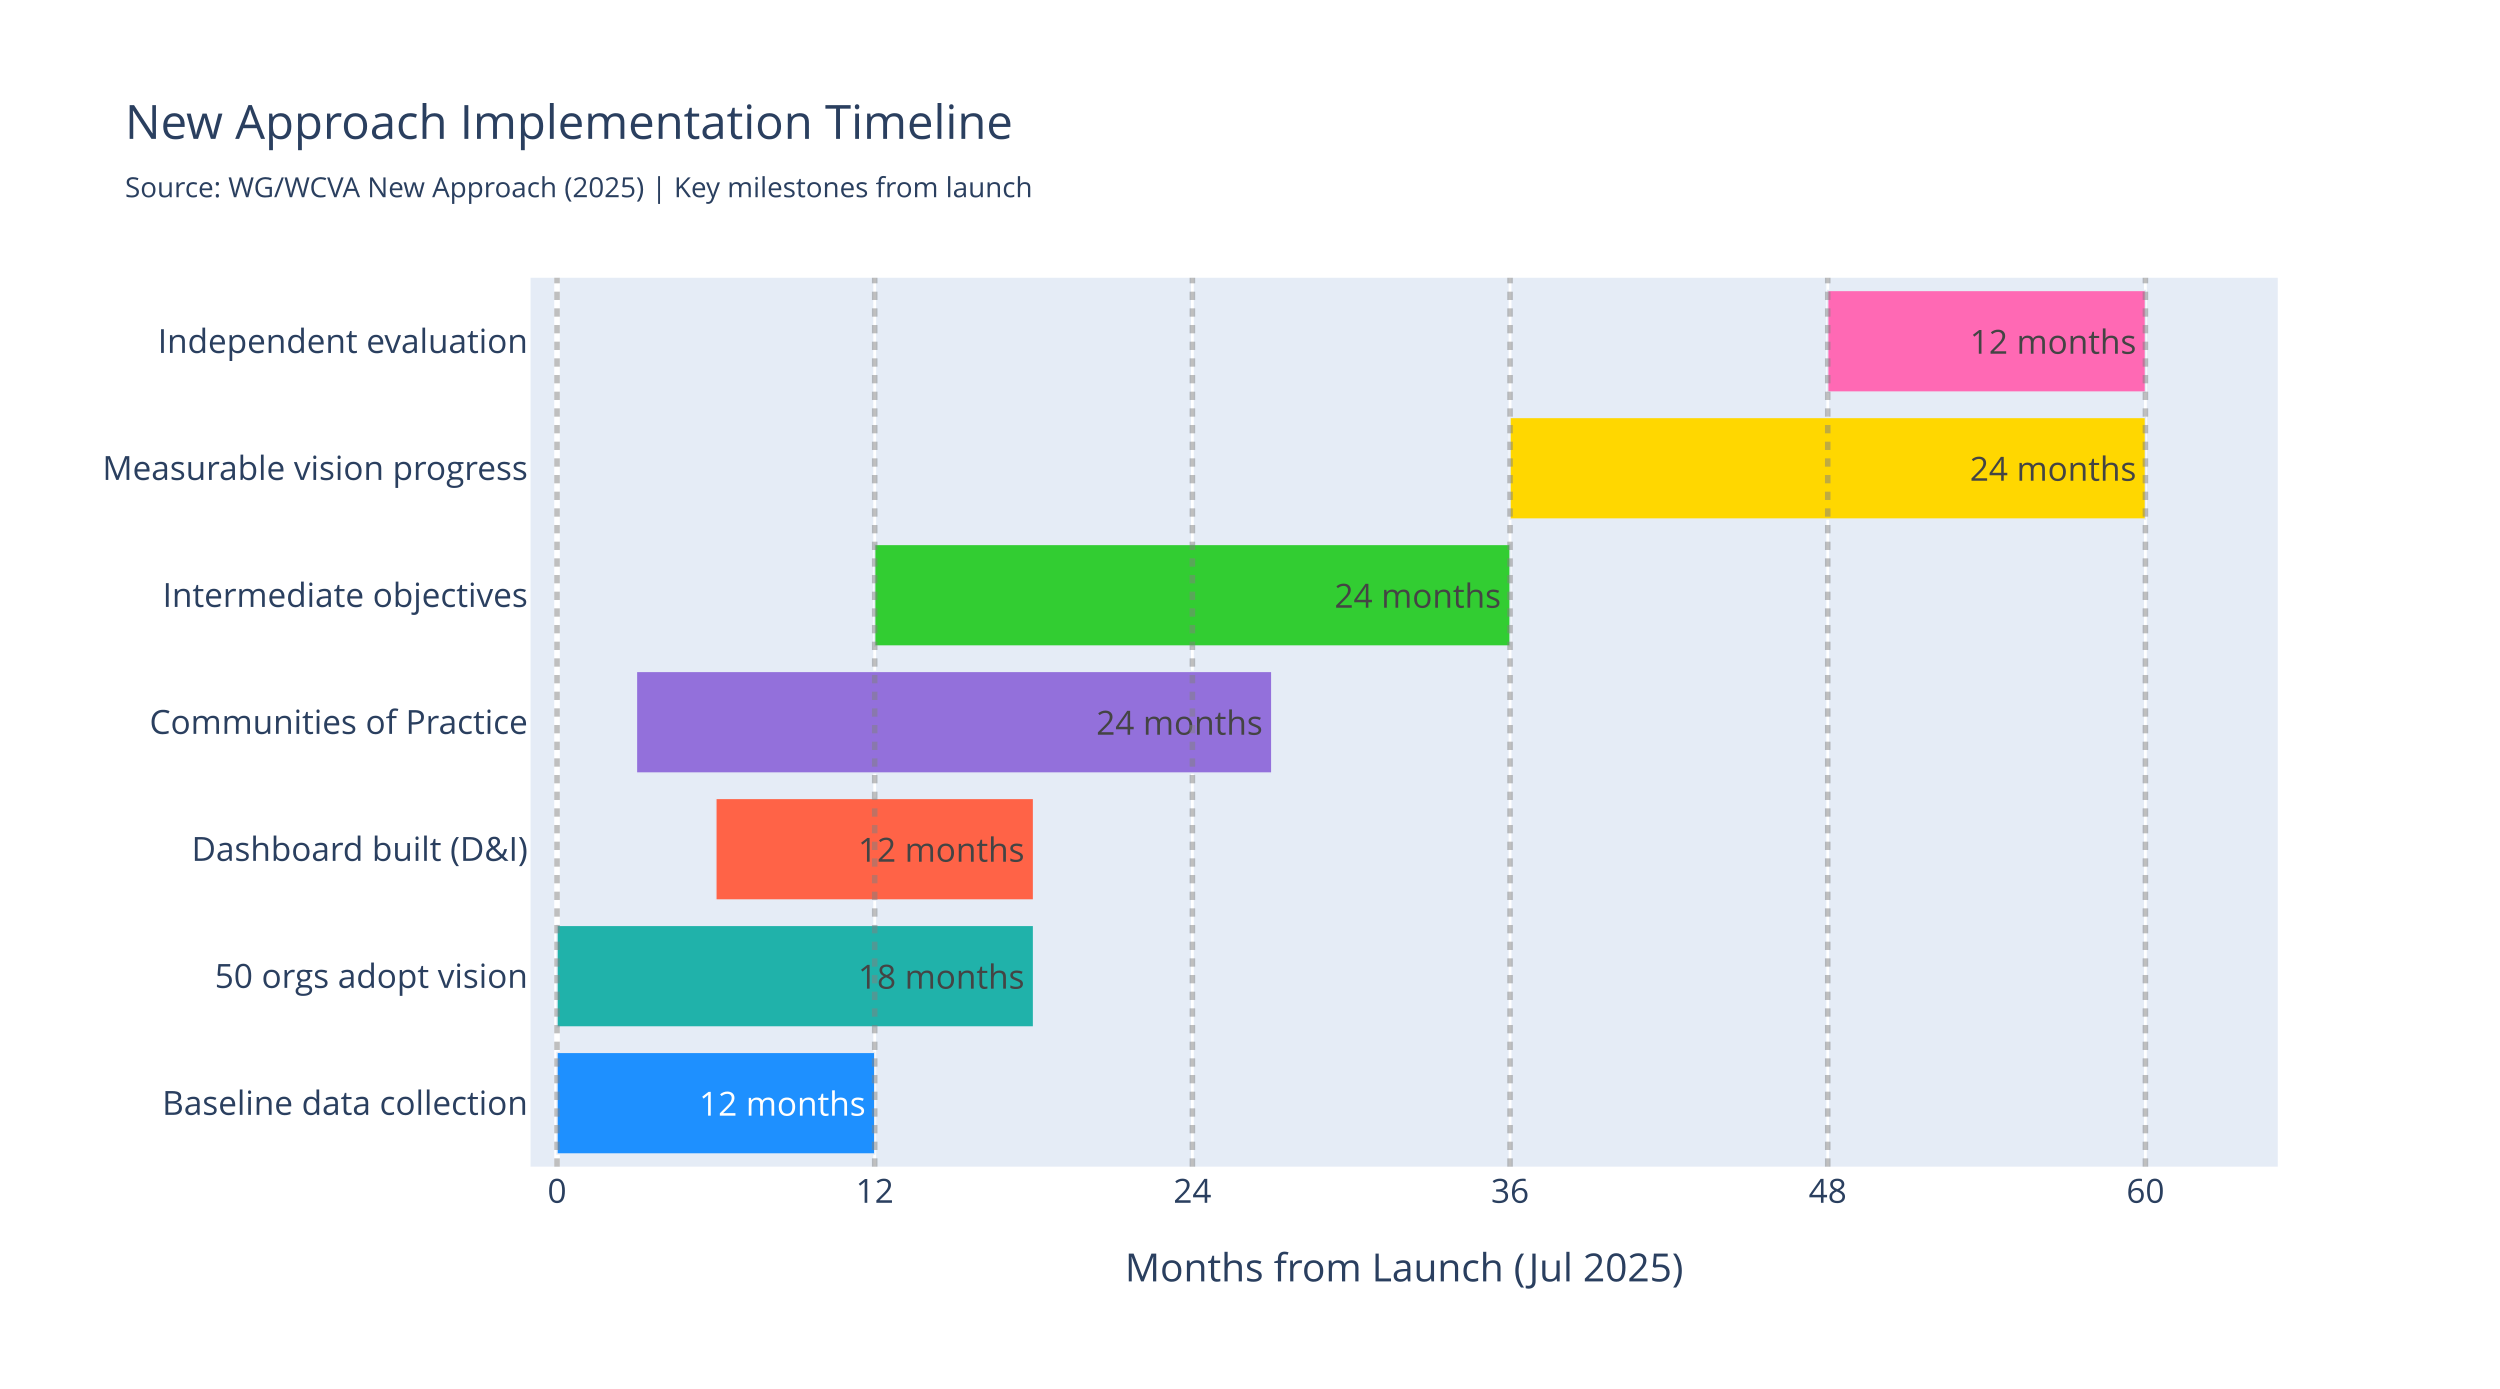
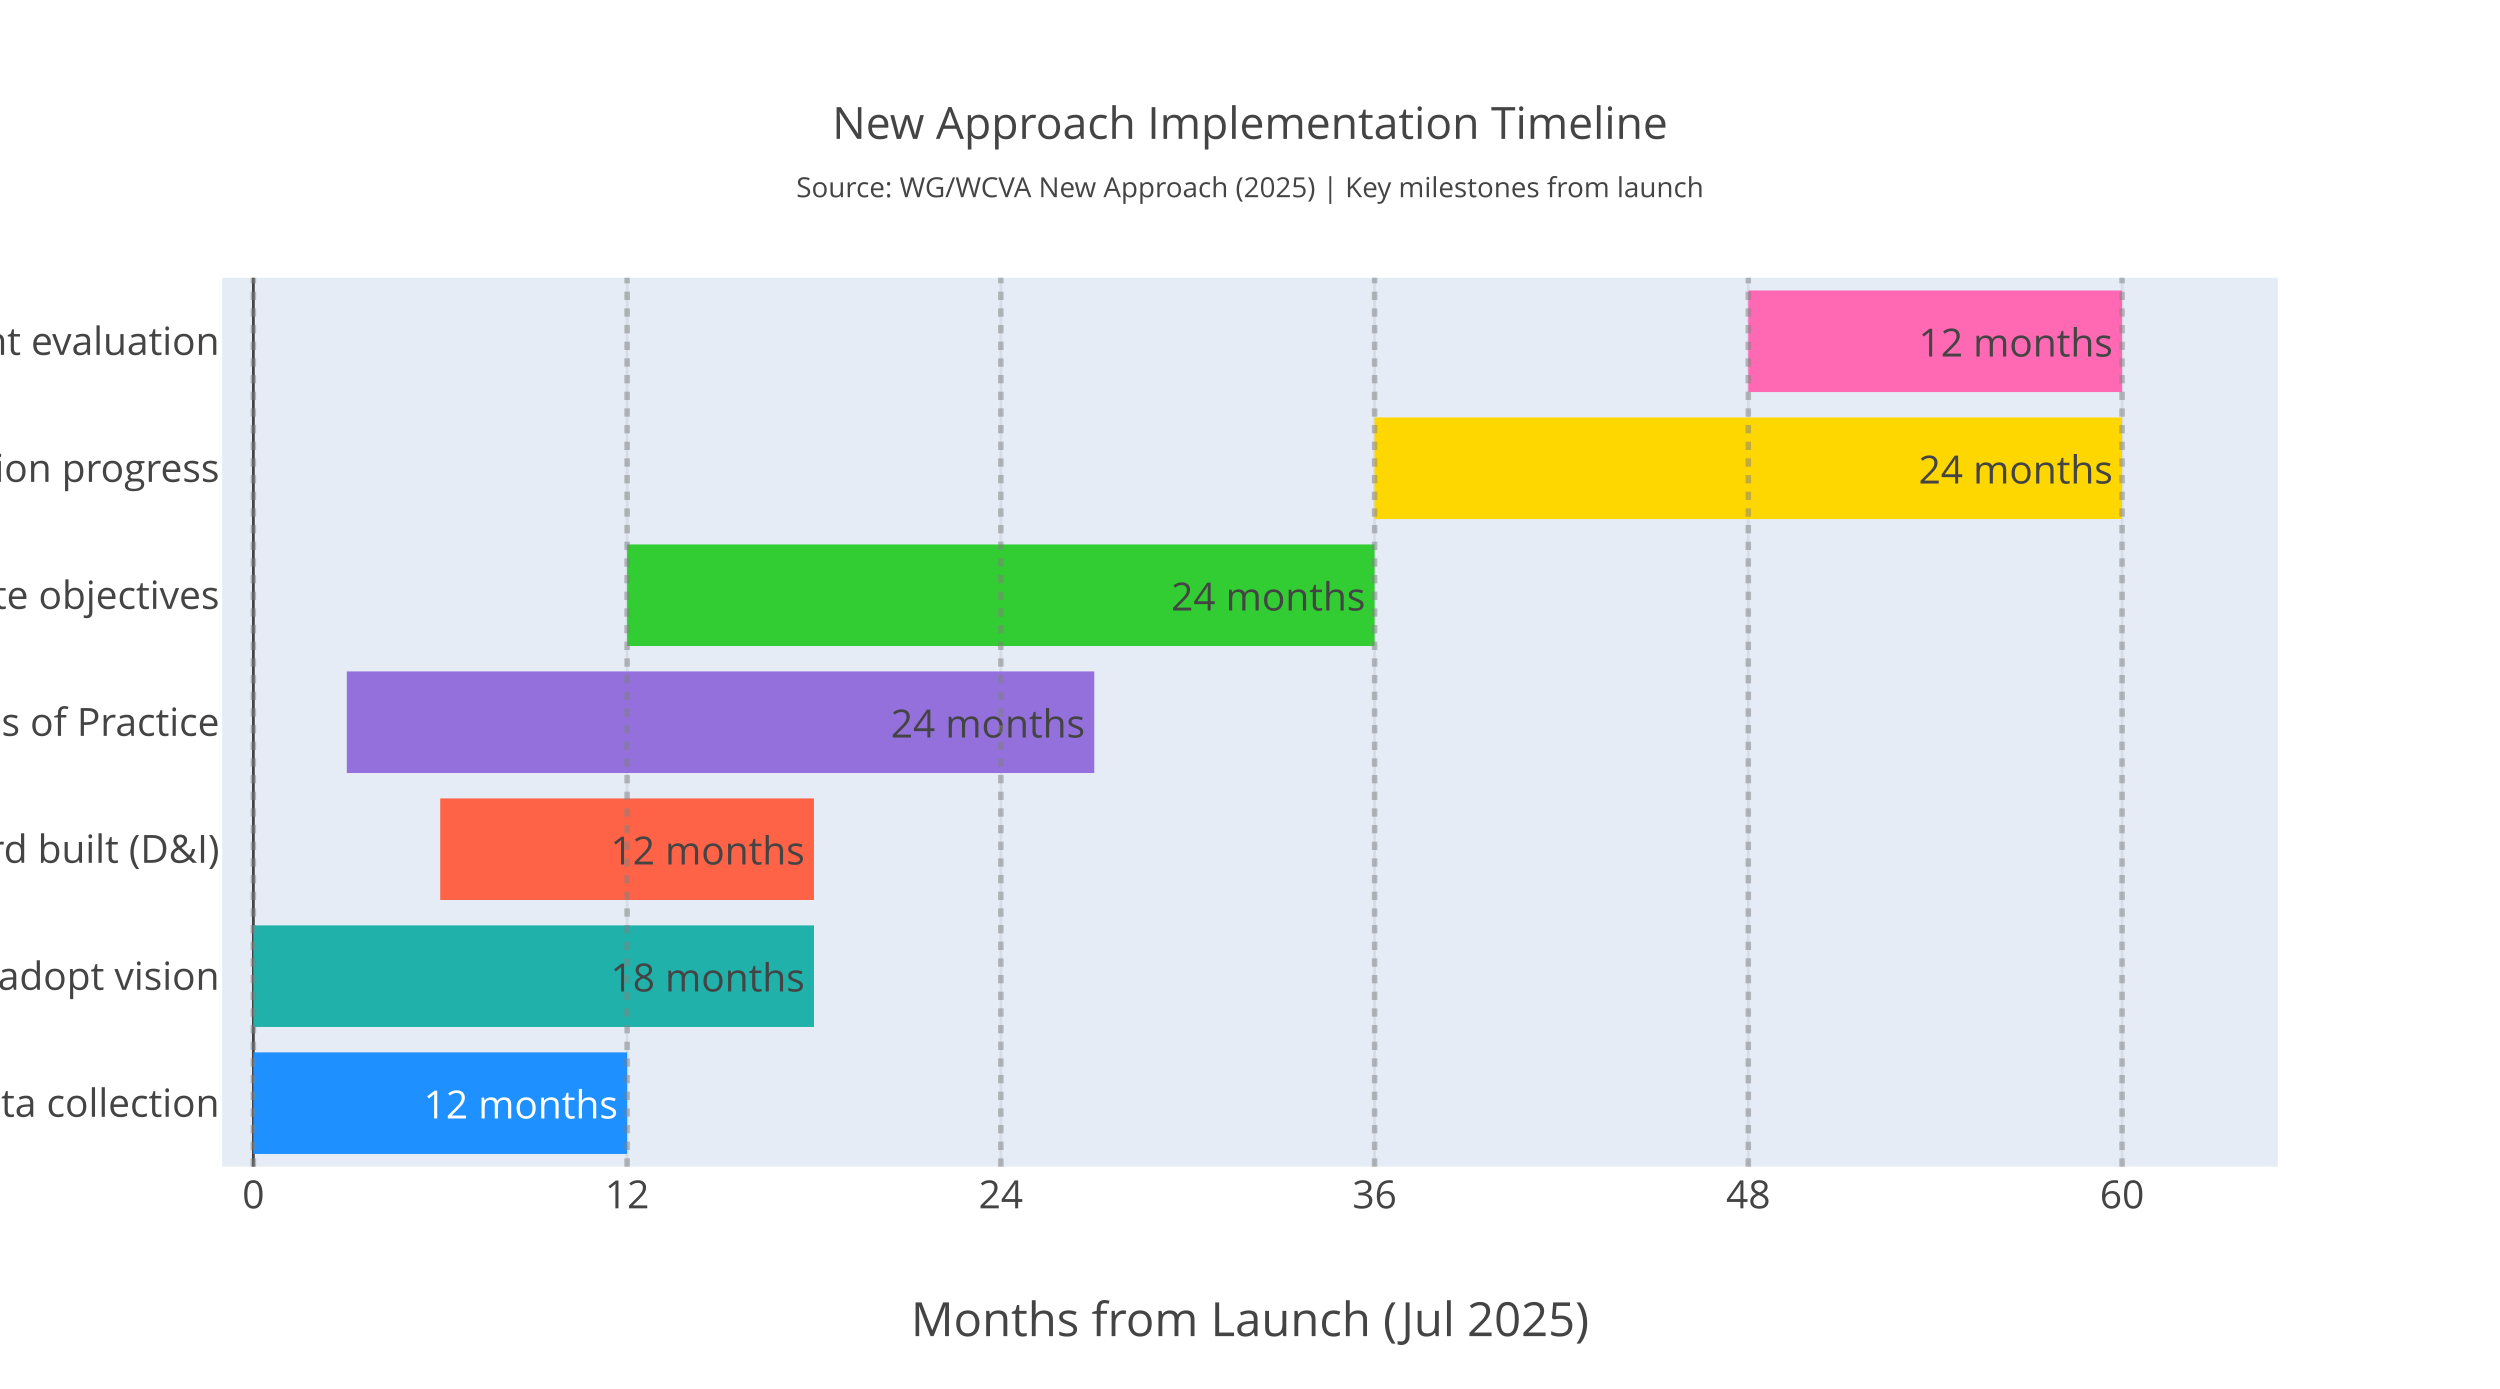
<svg xmlns="http://www.w3.org/2000/svg" class="main-svg" width="900" height="500" style="" viewBox="0 0 900 500">
  <rect x="0" y="0" width="900" height="500" style="fill: rgb(255, 255, 255); fill-opacity: 1;" />
-   <defs id="defs-e985ed">
+   <defs id="defs-81f56c">
    <g class="clips">
-       <clipPath id="clipe985edxyplot" class="plotclip">
-         <rect width="629" height="320" />
-       </clipPath>
-       <clipPath class="axesclip" id="clipe985edx">
-         <rect x="191" y="0" width="629" height="500" />
-       </clipPath>
-       <clipPath class="axesclip" id="clipe985edy">
+       <clipPath id="clip81f56cxyplot" class="plotclip">
+         <rect width="740" height="320" />
+       </clipPath>
+       <clipPath class="axesclip" id="clip81f56cx">
+         <rect x="80" y="0" width="740" height="500" />
+       </clipPath>
+       <clipPath class="axesclip" id="clip81f56cy">
        <rect x="0" y="100" width="900" height="320" />
      </clipPath>
-       <clipPath class="axesclip" id="clipe985edxy">
-         <rect x="191" y="100" width="629" height="320" />
+       <clipPath class="axesclip" id="clip81f56cxy">
+         <rect x="80" y="100" width="740" height="320" />
      </clipPath>
    </g>
    <g class="gradients" />
    <g class="patterns" />
  </defs>
  <g class="bglayer">
-     <rect class="bg" x="191" y="100" width="629" height="320" style="fill: rgb(229, 236, 246); fill-opacity: 1; stroke-width: 0;" />
+     <rect class="bg" x="80" y="100" width="740" height="320" style="fill: rgb(229, 236, 246); fill-opacity: 1; stroke-width: 0;" />
  </g>
  <g class="layer-below">
    <g class="imagelayer" />
    <g class="shapelayer" />
  </g>
  <g class="cartesianlayer">
    <g class="subplot xy">
      <g class="layer-subplot">
        <g class="shapelayer" />
        <g class="imagelayer" />
      </g>
      <g class="minor-gridlayer">
        <g class="x" />
        <g class="y" />
      </g>
      <g class="gridlayer">
        <g class="x">
-           <path class="xgrid crisp" transform="translate(314.89,0)" d="M0,100v320" style="stroke: rgb(255, 255, 255); stroke-opacity: 1; stroke-width: 1px;" />
-           <path class="xgrid crisp" transform="translate(429.26,0)" d="M0,100v320" style="stroke: rgb(255, 255, 255); stroke-opacity: 1; stroke-width: 1px;" />
-           <path class="xgrid crisp" transform="translate(543.62,0)" d="M0,100v320" style="stroke: rgb(255, 255, 255); stroke-opacity: 1; stroke-width: 1px;" />
-           <path class="xgrid crisp" transform="translate(657.98,0)" d="M0,100v320" style="stroke: rgb(255, 255, 255); stroke-opacity: 1; stroke-width: 1px;" />
-           <path class="xgrid crisp" transform="translate(772.35,0)" d="M0,100v320" style="stroke: rgb(255, 255, 255); stroke-opacity: 1; stroke-width: 1px;" />
+           <path class="xgrid crisp" transform="translate(225.76,0)" d="M0,100v320" style="stroke: rgb(214, 221, 230); stroke-opacity: 1; stroke-width: 1px;" />
+           <path class="xgrid crisp" transform="translate(360.3,0)" d="M0,100v320" style="stroke: rgb(214, 221, 230); stroke-opacity: 1; stroke-width: 1px;" />
+           <path class="xgrid crisp" transform="translate(494.85,0)" d="M0,100v320" style="stroke: rgb(214, 221, 230); stroke-opacity: 1; stroke-width: 1px;" />
+           <path class="xgrid crisp" transform="translate(629.39,0)" d="M0,100v320" style="stroke: rgb(214, 221, 230); stroke-opacity: 1; stroke-width: 1px;" />
+           <path class="xgrid crisp" transform="translate(763.94,0)" d="M0,100v320" style="stroke: rgb(214, 221, 230); stroke-opacity: 1; stroke-width: 1px;" />
        </g>
        <g class="y" />
      </g>
      <g class="zerolinelayer">
-         <path class="xzl zl crisp" transform="translate(200.53,0)" d="M0,100v320" style="stroke: rgb(255, 255, 255); stroke-opacity: 1; stroke-width: 2px;" />
+         <path class="xzl zl crisp" transform="translate(91.21,0)" d="M0,100v320" style="stroke: rgb(68, 68, 68); stroke-opacity: 1; stroke-width: 1px;" />
      </g>
      <g class="layer-between">
        <g class="shapelayer" />
        <g class="imagelayer" />
      </g>
      <path class="xlines-below" />
      <path class="ylines-below" />
      <g class="overlines-below" />
      <g class="xaxislayer-below" />
      <g class="yaxislayer-below" />
      <g class="overaxes-below" />
      <g class="overplot">
-         <g class="xy" transform="translate(191,100)">
+         <g class="xy" transform="translate(80,100)">
          <g class="barlayer mlayer">
            <g class="trace bars" style="opacity: 1;">
              <g class="points">
                <g class="point">
-                   <path d="M9.53,315.43V278.86H123.89V315.43Z" clip-path="url(#clipe985edxyplot)" style="vector-effect: none; opacity: 1; stroke-width: 0.5px; fill: rgb(30, 144, 255); fill-opacity: 1; stroke: rgb(229, 236, 246); stroke-opacity: 1;" />
-                   <text class="bartext bartext-inside" text-anchor="middle" data-notex="1" x="0" y="0" style="font-family: 'Open Sans', verdana, arial, sans-serif; font-size: 12px; fill: rgb(255, 255, 255); fill-opacity: 1; white-space: pre;" transform="translate(90.64977,301.645)">12 months</text>
-                 </g>
-               </g>
-             </g>
-             <g class="trace bars" style="opacity: 1;">
-               <g class="points">
-                 <g class="point">
-                   <path d="M9.53,269.71V233.14H181.08V269.71Z" clip-path="url(#clipe985edxyplot)" style="vector-effect: none; opacity: 1; stroke-width: 0.5px; fill: rgb(32, 178, 170); fill-opacity: 1; stroke: rgb(229, 236, 246); stroke-opacity: 1;" />
-                   <text class="bartext bartext-inside" text-anchor="middle" data-notex="1" x="0" y="0" style="font-family: 'Open Sans', verdana, arial, sans-serif; font-size: 12px; fill: rgb(68, 68, 68); fill-opacity: 1; white-space: pre;" transform="translate(147.8398,255.925)">18 months</text>
-                 </g>
-               </g>
-             </g>
-             <g class="trace bars" style="opacity: 1;">
-               <g class="points">
-                 <g class="point">
-                   <path d="M66.71,224V187.43H181.08V224Z" clip-path="url(#clipe985edxyplot)" style="vector-effect: none; opacity: 1; stroke-width: 0.5px; fill: rgb(255, 99, 71); fill-opacity: 1; stroke: rgb(229, 236, 246); stroke-opacity: 1;" />
-                   <text class="bartext bartext-inside" text-anchor="middle" data-notex="1" x="0" y="0" style="font-family: 'Open Sans', verdana, arial, sans-serif; font-size: 12px; fill: rgb(68, 68, 68); fill-opacity: 1; white-space: pre;" transform="translate(147.8398,210.215)">12 months</text>
-                 </g>
-               </g>
-             </g>
-             <g class="trace bars" style="opacity: 1;">
-               <g class="points">
-                 <g class="point">
-                   <path d="M38.12,178.29V141.71H266.85V178.29Z" clip-path="url(#clipe985edxyplot)" style="vector-effect: none; opacity: 1; stroke-width: 0.5px; fill: rgb(147, 112, 219); fill-opacity: 1; stroke: rgb(229, 236, 246); stroke-opacity: 1;" />
-                   <text class="bartext bartext-inside" text-anchor="middle" data-notex="1" x="0" y="0" style="font-family: 'Open Sans', verdana, arial, sans-serif; font-size: 12px; fill: rgb(68, 68, 68); fill-opacity: 1; white-space: pre;" transform="translate(233.6098,164.5)">24 months</text>
-                 </g>
-               </g>
-             </g>
-             <g class="trace bars" style="opacity: 1;">
-               <g class="points">
-                 <g class="point">
-                   <path d="M123.89,132.57V96H352.62V132.57Z" clip-path="url(#clipe985edxyplot)" style="vector-effect: none; opacity: 1; stroke-width: 0.5px; fill: rgb(50, 205, 50); fill-opacity: 1; stroke: rgb(229, 236, 246); stroke-opacity: 1;" />
-                   <text class="bartext bartext-inside" text-anchor="middle" data-notex="1" x="0" y="0" style="font-family: 'Open Sans', verdana, arial, sans-serif; font-size: 12px; fill: rgb(68, 68, 68); fill-opacity: 1; white-space: pre;" transform="translate(319.3798,118.785)">24 months</text>
-                 </g>
-               </g>
-             </g>
-             <g class="trace bars" style="opacity: 1;">
-               <g class="points">
-                 <g class="point">
-                   <path d="M352.62,86.86V50.29H581.35V86.86Z" clip-path="url(#clipe985edxyplot)" style="vector-effect: none; opacity: 1; stroke-width: 0.5px; fill: rgb(255, 215, 0); fill-opacity: 1; stroke: rgb(229, 236, 246); stroke-opacity: 1;" />
-                   <text class="bartext bartext-inside" text-anchor="middle" data-notex="1" x="0" y="0" style="font-family: 'Open Sans', verdana, arial, sans-serif; font-size: 12px; fill: rgb(68, 68, 68); fill-opacity: 1; white-space: pre;" transform="translate(548.1098,73.075)">24 months</text>
-                 </g>
-               </g>
-             </g>
-             <g class="trace bars" style="opacity: 1;">
-               <g class="points">
-                 <g class="point">
-                   <path d="M466.98,41.14V4.57H581.35V41.14Z" clip-path="url(#clipe985edxyplot)" style="vector-effect: none; opacity: 1; stroke-width: 0.5px; fill: rgb(255, 105, 180); fill-opacity: 1; stroke: rgb(229, 236, 246); stroke-opacity: 1;" />
-                   <text class="bartext bartext-inside" text-anchor="middle" data-notex="1" x="0" y="0" style="font-family: 'Open Sans', verdana, arial, sans-serif; font-size: 12px; fill: rgb(68, 68, 68); fill-opacity: 1; white-space: pre;" transform="translate(548.1098,27.355)">12 months</text>
+                   <path d="M11.21,315.43V278.86H145.76V315.43Z" clip-path="url(#clip81f56cxyplot)" style="vector-effect: none; opacity: 1; stroke-width: 0px; fill: rgb(30, 144, 255); fill-opacity: 1;" />
+                   <text class="bartext bartext-inside" text-anchor="middle" data-notex="1" x="0" y="0" style="font-family: 'Open Sans', verdana, arial, sans-serif; font-size: 14px; fill: rgb(255, 255, 255); fill-opacity: 1; white-space: pre;" transform="translate(107.4758,302.645)">12 months</text>
+                 </g>
+               </g>
+             </g>
+             <g class="trace bars" style="opacity: 1;">
+               <g class="points">
+                 <g class="point">
+                   <path d="M11.21,269.71V233.14H213.03V269.71Z" clip-path="url(#clip81f56cxyplot)" style="vector-effect: none; opacity: 1; stroke-width: 0px; fill: rgb(32, 178, 170); fill-opacity: 1;" />
+                   <text class="bartext bartext-inside" text-anchor="middle" data-notex="1" x="0" y="0" style="font-family: 'Open Sans', verdana, arial, sans-serif; font-size: 14px; fill: rgb(68, 68, 68); fill-opacity: 1; white-space: pre;" transform="translate(174.7458,256.925)">18 months</text>
+                 </g>
+               </g>
+             </g>
+             <g class="trace bars" style="opacity: 1;">
+               <g class="points">
+                 <g class="point">
+                   <path d="M78.48,224V187.43H213.03V224Z" clip-path="url(#clip81f56cxyplot)" style="vector-effect: none; opacity: 1; stroke-width: 0px; fill: rgb(255, 99, 71); fill-opacity: 1;" />
+                   <text class="bartext bartext-inside" text-anchor="middle" data-notex="1" x="0" y="0" style="font-family: 'Open Sans', verdana, arial, sans-serif; font-size: 14px; fill: rgb(68, 68, 68); fill-opacity: 1; white-space: pre;" transform="translate(174.7458,211.215)">12 months</text>
+                 </g>
+               </g>
+             </g>
+             <g class="trace bars" style="opacity: 1;">
+               <g class="points">
+                 <g class="point">
+                   <path d="M44.85,178.29V141.71H313.94V178.29Z" clip-path="url(#clip81f56cxyplot)" style="vector-effect: none; opacity: 1; stroke-width: 0px; fill: rgb(147, 112, 219); fill-opacity: 1;" />
+                   <text class="bartext bartext-inside" text-anchor="middle" data-notex="1" x="0" y="0" style="font-family: 'Open Sans', verdana, arial, sans-serif; font-size: 14px; fill: rgb(68, 68, 68); fill-opacity: 1; white-space: pre;" transform="translate(275.6558,165.5)">24 months</text>
+                 </g>
+               </g>
+             </g>
+             <g class="trace bars" style="opacity: 1;">
+               <g class="points">
+                 <g class="point">
+                   <path d="M145.76,132.57V96H414.85V132.57Z" clip-path="url(#clip81f56cxyplot)" style="vector-effect: none; opacity: 1; stroke-width: 0px; fill: rgb(50, 205, 50); fill-opacity: 1;" />
+                   <text class="bartext bartext-inside" text-anchor="middle" data-notex="1" x="0" y="0" style="font-family: 'Open Sans', verdana, arial, sans-serif; font-size: 14px; fill: rgb(68, 68, 68); fill-opacity: 1; white-space: pre;" transform="translate(376.5658,119.785)">24 months</text>
+                 </g>
+               </g>
+             </g>
+             <g class="trace bars" style="opacity: 1;">
+               <g class="points">
+                 <g class="point">
+                   <path d="M414.85,86.86V50.29H683.94V86.86Z" clip-path="url(#clip81f56cxyplot)" style="vector-effect: none; opacity: 1; stroke-width: 0px; fill: rgb(255, 215, 0); fill-opacity: 1;" />
+                   <text class="bartext bartext-inside" text-anchor="middle" data-notex="1" x="0" y="0" style="font-family: 'Open Sans', verdana, arial, sans-serif; font-size: 14px; fill: rgb(68, 68, 68); fill-opacity: 1; white-space: pre;" transform="translate(645.6558,74.075)">24 months</text>
+                 </g>
+               </g>
+             </g>
+             <g class="trace bars" style="opacity: 1;">
+               <g class="points">
+                 <g class="point">
+                   <path d="M549.39,41.14V4.57H683.94V41.14Z" clip-path="url(#clip81f56cxyplot)" style="vector-effect: none; opacity: 1; stroke-width: 0px; fill: rgb(255, 105, 180); fill-opacity: 1;" />
+                   <text class="bartext bartext-inside" text-anchor="middle" data-notex="1" x="0" y="0" style="font-family: 'Open Sans', verdana, arial, sans-serif; font-size: 14px; fill: rgb(68, 68, 68); fill-opacity: 1; white-space: pre;" transform="translate(645.6558,28.355)">12 months</text>
                </g>
              </g>
            </g>
          </g>
        </g>
      </g>
      <g class="zerolinelayer-above" />
      <path class="xlines-above crisp" d="M0,0" style="fill: none;" />
      <path class="ylines-above crisp" d="M0,0" style="fill: none;" />
      <g class="overlines-above" />
      <g class="xaxislayer-above">
        <g class="xtick">
-           <text text-anchor="middle" x="0" y="433" transform="translate(200.53,0)" style="font-family: 'Open Sans', verdana, arial, sans-serif; font-size: 12px; fill: rgb(42, 63, 95); fill-opacity: 1; white-space: pre;">0</text>
-         </g>
-         <g class="xtick">
-           <text text-anchor="middle" x="0" y="433" style="font-family: 'Open Sans', verdana, arial, sans-serif; font-size: 12px; fill: rgb(42, 63, 95); fill-opacity: 1; white-space: pre;" transform="translate(314.89,0)">12</text>
-         </g>
-         <g class="xtick">
-           <text text-anchor="middle" x="0" y="433" style="font-family: 'Open Sans', verdana, arial, sans-serif; font-size: 12px; fill: rgb(42, 63, 95); fill-opacity: 1; white-space: pre;" transform="translate(429.26,0)">24</text>
-         </g>
-         <g class="xtick">
-           <text text-anchor="middle" x="0" y="433" style="font-family: 'Open Sans', verdana, arial, sans-serif; font-size: 12px; fill: rgb(42, 63, 95); fill-opacity: 1; white-space: pre;" transform="translate(543.62,0)">36</text>
-         </g>
-         <g class="xtick">
-           <text text-anchor="middle" x="0" y="433" style="font-family: 'Open Sans', verdana, arial, sans-serif; font-size: 12px; fill: rgb(42, 63, 95); fill-opacity: 1; white-space: pre;" transform="translate(657.98,0)">48</text>
-         </g>
-         <g class="xtick">
-           <text text-anchor="middle" x="0" y="433" style="font-family: 'Open Sans', verdana, arial, sans-serif; font-size: 12px; fill: rgb(42, 63, 95); fill-opacity: 1; white-space: pre;" transform="translate(772.35,0)">60</text>
+           <text text-anchor="middle" x="0" y="435" transform="translate(91.21,0)" style="font-family: 'Open Sans', verdana, arial, sans-serif; font-size: 14px; fill: rgb(68, 68, 68); fill-opacity: 1; white-space: pre;">0</text>
+         </g>
+         <g class="xtick">
+           <text text-anchor="middle" x="0" y="435" style="font-family: 'Open Sans', verdana, arial, sans-serif; font-size: 14px; fill: rgb(68, 68, 68); fill-opacity: 1; white-space: pre;" transform="translate(225.76,0)">12</text>
+         </g>
+         <g class="xtick">
+           <text text-anchor="middle" x="0" y="435" style="font-family: 'Open Sans', verdana, arial, sans-serif; font-size: 14px; fill: rgb(68, 68, 68); fill-opacity: 1; white-space: pre;" transform="translate(360.3,0)">24</text>
+         </g>
+         <g class="xtick">
+           <text text-anchor="middle" x="0" y="435" style="font-family: 'Open Sans', verdana, arial, sans-serif; font-size: 14px; fill: rgb(68, 68, 68); fill-opacity: 1; white-space: pre;" transform="translate(494.85,0)">36</text>
+         </g>
+         <g class="xtick">
+           <text text-anchor="middle" x="0" y="435" style="font-family: 'Open Sans', verdana, arial, sans-serif; font-size: 14px; fill: rgb(68, 68, 68); fill-opacity: 1; white-space: pre;" transform="translate(629.39,0)">48</text>
+         </g>
+         <g class="xtick">
+           <text text-anchor="middle" x="0" y="435" style="font-family: 'Open Sans', verdana, arial, sans-serif; font-size: 14px; fill: rgb(68, 68, 68); fill-opacity: 1; white-space: pre;" transform="translate(763.94,0)">60</text>
        </g>
      </g>
      <g class="yaxislayer-above">
        <g class="ytick">
-           <text text-anchor="end" x="190" y="4.2" transform="translate(0,397.14)" style="font-family: 'Open Sans', verdana, arial, sans-serif; font-size: 12px; fill: rgb(42, 63, 95); fill-opacity: 1; white-space: pre;">Baseline data collection</text>
-         </g>
-         <g class="ytick">
-           <text text-anchor="end" x="190" y="4.2" transform="translate(0,351.43)" style="font-family: 'Open Sans', verdana, arial, sans-serif; font-size: 12px; fill: rgb(42, 63, 95); fill-opacity: 1; white-space: pre;">50 orgs adopt vision</text>
-         </g>
-         <g class="ytick">
-           <text text-anchor="end" x="190" y="4.2" transform="translate(0,305.71)" style="font-family: 'Open Sans', verdana, arial, sans-serif; font-size: 12px; fill: rgb(42, 63, 95); fill-opacity: 1; white-space: pre;">Dashboard built (D&amp;I)</text>
-         </g>
-         <g class="ytick">
-           <text text-anchor="end" x="190" y="4.2" transform="translate(0,260)" style="font-family: 'Open Sans', verdana, arial, sans-serif; font-size: 12px; fill: rgb(42, 63, 95); fill-opacity: 1; white-space: pre;">Communities of Practice</text>
-         </g>
-         <g class="ytick">
-           <text text-anchor="end" x="190" y="4.2" transform="translate(0,214.29)" style="font-family: 'Open Sans', verdana, arial, sans-serif; font-size: 12px; fill: rgb(42, 63, 95); fill-opacity: 1; white-space: pre;">Intermediate objectives</text>
-         </g>
-         <g class="ytick">
-           <text text-anchor="end" x="190" y="4.2" transform="translate(0,168.57)" style="font-family: 'Open Sans', verdana, arial, sans-serif; font-size: 12px; fill: rgb(42, 63, 95); fill-opacity: 1; white-space: pre;">Measurable vision progress</text>
-         </g>
-         <g class="ytick">
-           <text text-anchor="end" x="190" y="4.2" transform="translate(0,122.86)" style="font-family: 'Open Sans', verdana, arial, sans-serif; font-size: 12px; fill: rgb(42, 63, 95); fill-opacity: 1; white-space: pre;">Independent evaluation</text>
+           <text text-anchor="end" x="79" y="4.9" transform="translate(0,397.14)" style="font-family: 'Open Sans', verdana, arial, sans-serif; font-size: 14px; fill: rgb(68, 68, 68); fill-opacity: 1; white-space: pre;">Baseline data collection</text>
+         </g>
+         <g class="ytick">
+           <text text-anchor="end" x="79" y="4.9" transform="translate(0,351.43)" style="font-family: 'Open Sans', verdana, arial, sans-serif; font-size: 14px; fill: rgb(68, 68, 68); fill-opacity: 1; white-space: pre;">50 orgs adopt vision</text>
+         </g>
+         <g class="ytick">
+           <text text-anchor="end" x="79" y="4.9" transform="translate(0,305.71)" style="font-family: 'Open Sans', verdana, arial, sans-serif; font-size: 14px; fill: rgb(68, 68, 68); fill-opacity: 1; white-space: pre;">Dashboard built (D&amp;I)</text>
+         </g>
+         <g class="ytick">
+           <text text-anchor="end" x="79" y="4.9" transform="translate(0,260)" style="font-family: 'Open Sans', verdana, arial, sans-serif; font-size: 14px; fill: rgb(68, 68, 68); fill-opacity: 1; white-space: pre;">Communities of Practice</text>
+         </g>
+         <g class="ytick">
+           <text text-anchor="end" x="79" y="4.9" transform="translate(0,214.29)" style="font-family: 'Open Sans', verdana, arial, sans-serif; font-size: 14px; fill: rgb(68, 68, 68); fill-opacity: 1; white-space: pre;">Intermediate objectives</text>
+         </g>
+         <g class="ytick">
+           <text text-anchor="end" x="79" y="4.9" transform="translate(0,168.57)" style="font-family: 'Open Sans', verdana, arial, sans-serif; font-size: 14px; fill: rgb(68, 68, 68); fill-opacity: 1; white-space: pre;">Measurable vision progress</text>
+         </g>
+         <g class="ytick">
+           <text text-anchor="end" x="79" y="4.9" transform="translate(0,122.86)" style="font-family: 'Open Sans', verdana, arial, sans-serif; font-size: 14px; fill: rgb(68, 68, 68); fill-opacity: 1; white-space: pre;">Independent evaluation</text>
        </g>
      </g>
      <g class="overaxes-above" />
    </g>
  </g>
  <g class="polarlayer" />
  <g class="smithlayer" />
  <g class="ternarylayer" />
  <g class="geolayer" />
  <g class="funnelarealayer" />
  <g class="pielayer" />
  <g class="iciclelayer" />
  <g class="treemaplayer" />
  <g class="sunburstlayer" />
  <g class="glimages" />
-   <defs id="topdefs-e985ed">
+   <defs id="topdefs-81f56c">
    <g class="clips" />
  </defs>
  <g class="layer-above">
    <g class="imagelayer" />
    <g class="shapelayer">
-       <g class="shape-group" data-index="0" clip-path="url(#clipe985edx)">
-         <path data-index="0" fill-rule="evenodd" d="M200.53,420L200.53,100" style="opacity: 0.5; stroke: rgb(128, 128, 128); stroke-opacity: 1; fill: rgb(0, 0, 0); fill-opacity: 0; stroke-dasharray: 3px, 3px; stroke-width: 2px;" />
-       </g>
-       <g class="shape-group" data-index="1" clip-path="url(#clipe985edx)">
-         <path data-index="1" fill-rule="evenodd" d="M314.89,420L314.89,100" style="opacity: 0.5; stroke: rgb(128, 128, 128); stroke-opacity: 1; fill: rgb(0, 0, 0); fill-opacity: 0; stroke-dasharray: 3px, 3px; stroke-width: 2px;" />
-       </g>
-       <g class="shape-group" data-index="2" clip-path="url(#clipe985edx)">
-         <path data-index="2" fill-rule="evenodd" d="M429.26,420L429.26,100" style="opacity: 0.5; stroke: rgb(128, 128, 128); stroke-opacity: 1; fill: rgb(0, 0, 0); fill-opacity: 0; stroke-dasharray: 3px, 3px; stroke-width: 2px;" />
-       </g>
-       <g class="shape-group" data-index="3" clip-path="url(#clipe985edx)">
-         <path data-index="3" fill-rule="evenodd" d="M543.62,420L543.62,100" style="opacity: 0.5; stroke: rgb(128, 128, 128); stroke-opacity: 1; fill: rgb(0, 0, 0); fill-opacity: 0; stroke-dasharray: 3px, 3px; stroke-width: 2px;" />
-       </g>
-       <g class="shape-group" data-index="4" clip-path="url(#clipe985edx)">
-         <path data-index="4" fill-rule="evenodd" d="M657.98,420L657.98,100" style="opacity: 0.5; stroke: rgb(128, 128, 128); stroke-opacity: 1; fill: rgb(0, 0, 0); fill-opacity: 0; stroke-dasharray: 3px, 3px; stroke-width: 2px;" />
-       </g>
-       <g class="shape-group" data-index="5" clip-path="url(#clipe985edx)">
-         <path data-index="5" fill-rule="evenodd" d="M772.35,420L772.35,100" style="opacity: 0.5; stroke: rgb(128, 128, 128); stroke-opacity: 1; fill: rgb(0, 0, 0); fill-opacity: 0; stroke-dasharray: 3px, 3px; stroke-width: 2px;" />
+       <g class="shape-group" data-index="0" clip-path="url(#clip81f56cx)">
+         <path data-index="0" fill-rule="evenodd" d="M91.21,420L91.21,100" style="opacity: 0.5; stroke: rgb(128, 128, 128); stroke-opacity: 1; fill: rgb(0, 0, 0); fill-opacity: 0; stroke-dasharray: 3px, 3px; stroke-width: 2px;" />
+       </g>
+       <g class="shape-group" data-index="1" clip-path="url(#clip81f56cx)">
+         <path data-index="1" fill-rule="evenodd" d="M225.76,420L225.76,100" style="opacity: 0.5; stroke: rgb(128, 128, 128); stroke-opacity: 1; fill: rgb(0, 0, 0); fill-opacity: 0; stroke-dasharray: 3px, 3px; stroke-width: 2px;" />
+       </g>
+       <g class="shape-group" data-index="2" clip-path="url(#clip81f56cx)">
+         <path data-index="2" fill-rule="evenodd" d="M360.3,420L360.3,100" style="opacity: 0.5; stroke: rgb(128, 128, 128); stroke-opacity: 1; fill: rgb(0, 0, 0); fill-opacity: 0; stroke-dasharray: 3px, 3px; stroke-width: 2px;" />
+       </g>
+       <g class="shape-group" data-index="3" clip-path="url(#clip81f56cx)">
+         <path data-index="3" fill-rule="evenodd" d="M494.85,420L494.85,100" style="opacity: 0.5; stroke: rgb(128, 128, 128); stroke-opacity: 1; fill: rgb(0, 0, 0); fill-opacity: 0; stroke-dasharray: 3px, 3px; stroke-width: 2px;" />
+       </g>
+       <g class="shape-group" data-index="4" clip-path="url(#clip81f56cx)">
+         <path data-index="4" fill-rule="evenodd" d="M629.39,420L629.39,100" style="opacity: 0.5; stroke: rgb(128, 128, 128); stroke-opacity: 1; fill: rgb(0, 0, 0); fill-opacity: 0; stroke-dasharray: 3px, 3px; stroke-width: 2px;" />
+       </g>
+       <g class="shape-group" data-index="5" clip-path="url(#clip81f56cx)">
+         <path data-index="5" fill-rule="evenodd" d="M763.94,420L763.94,100" style="opacity: 0.5; stroke: rgb(128, 128, 128); stroke-opacity: 1; fill: rgb(0, 0, 0); fill-opacity: 0; stroke-dasharray: 3px, 3px; stroke-width: 2px;" />
      </g>
    </g>
  </g>
  <g class="infolayer">
    <g class="g-gtitle">
-       <text class="gtitle" x="45" y="50" text-anchor="start" dy="0em" style="opacity: 1; font-family: 'Open Sans', verdana, arial, sans-serif; font-size: 17px; fill: rgb(42, 63, 95); fill-opacity: 1; white-space: pre;">New Approach Implementation Timeline</text>
-       <text class="gtitle-subtitle" x="45" y="71" text-anchor="start" dy="0em" style="opacity: 1; font-family: 'Open Sans', verdana, arial, sans-serif; font-size: 10px; fill: rgb(42, 63, 95); fill-opacity: 1; white-space: pre;">Source: WG/WCVA New Approach (2025) | Key milestones from launch</text>
+       <text class="gtitle" x="450" y="50" text-anchor="middle" dy="0em" style="opacity: 1; font-family: 'Open Sans', verdana, arial, sans-serif; font-size: 16px; fill: rgb(68, 68, 68); fill-opacity: 1; white-space: pre;">New Approach Implementation Timeline</text>
+       <text class="gtitle-subtitle" x="450" y="71" text-anchor="middle" dy="0em" style="opacity: 1; font-family: 'Open Sans', verdana, arial, sans-serif; font-size: 10px; fill: rgb(68, 68, 68); fill-opacity: 1; white-space: pre;">Source: WG/WCVA New Approach (2025) | Key milestones from launch</text>
    </g>
    <g class="g-xtitle">
-       <text class="xtitle" x="505.5" y="461.3" text-anchor="middle" style="opacity: 1; font-family: 'Open Sans', verdana, arial, sans-serif; font-size: 14px; fill: rgb(42, 63, 95); fill-opacity: 1; white-space: pre;">Months from Launch (Jul 2025)</text>
+       <text class="xtitle" x="450" y="481" text-anchor="middle" style="opacity: 1; font-family: 'Open Sans', verdana, arial, sans-serif; font-size: 17px; fill: rgb(68, 68, 68); fill-opacity: 1; white-space: pre;">Months from Launch (Jul 2025)</text>
    </g>
    <g class="g-ytitle" />
  </g>
</svg>
